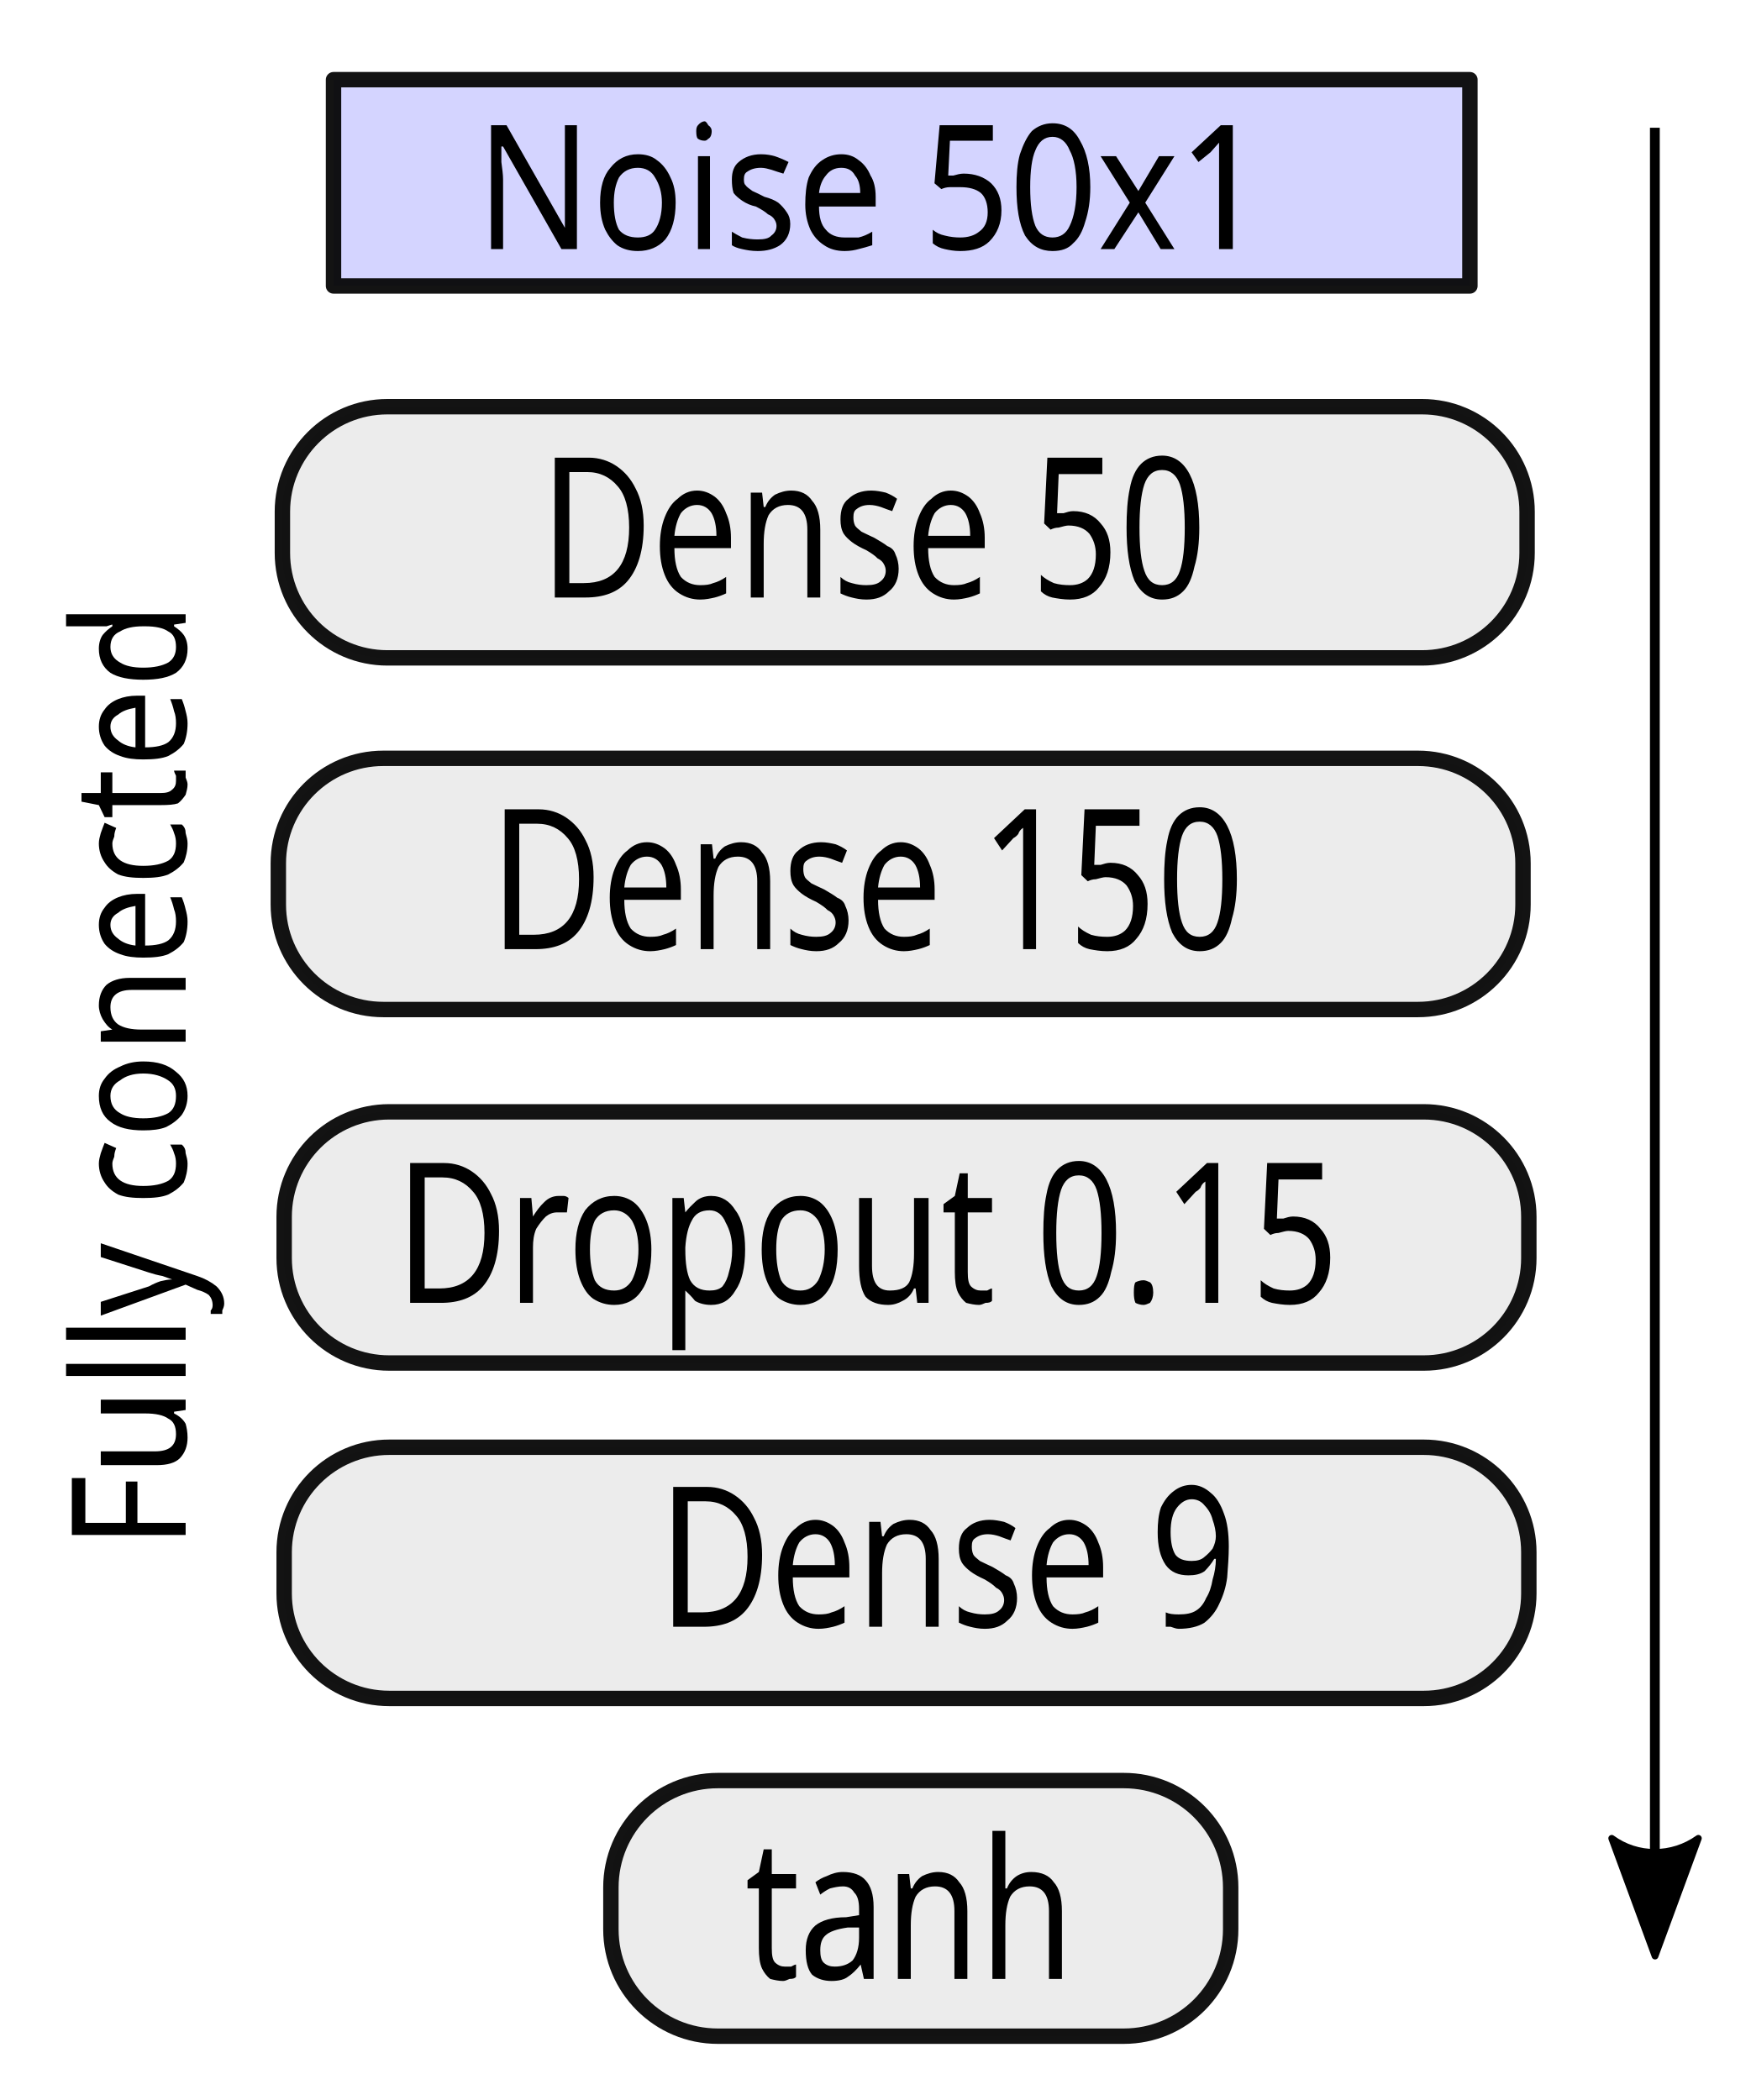
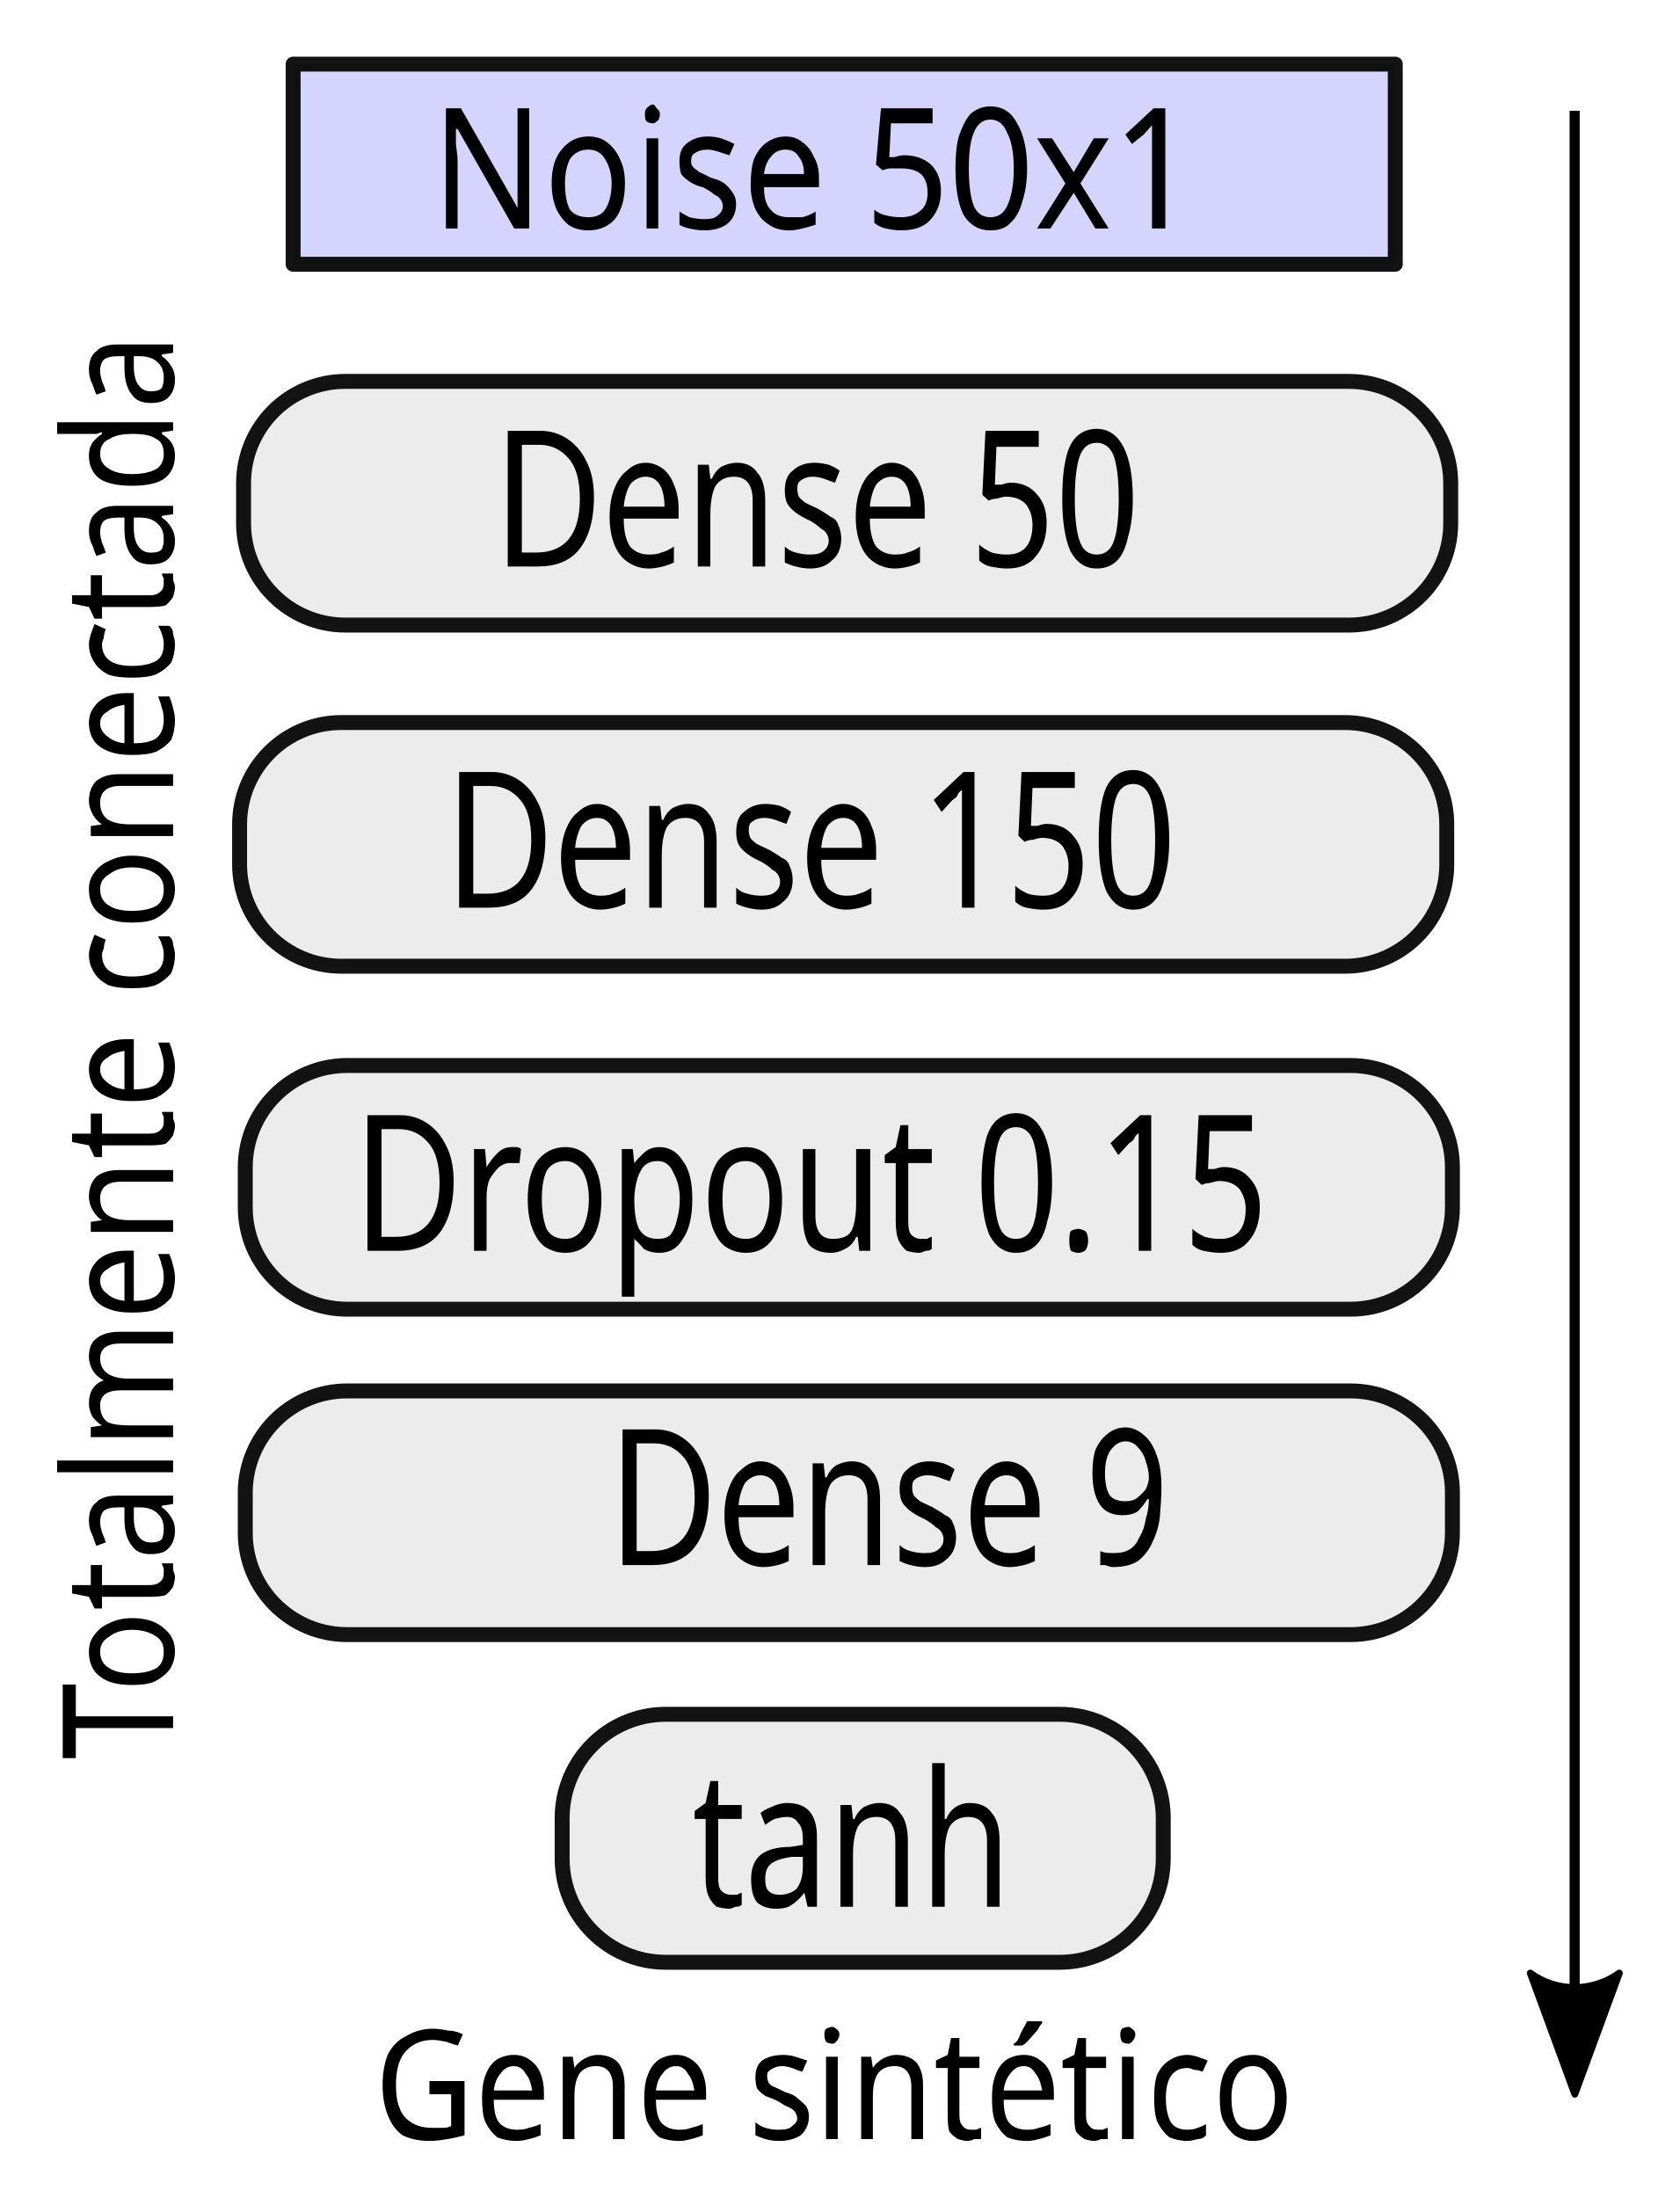
- <svg xmlns="http://www.w3.org/2000/svg" width="15mm" height="18mm" viewBox="0 0 15 18" version="1.1" id="svg6724">
+ <svg xmlns="http://www.w3.org/2000/svg" width="14.839mm" height="19.419mm" viewBox="0 0 14.839 19.419" version="1.1" id="svg6724">
  <defs id="defs6718">
+     <marker orient="auto" refY="0" refX="0" id="Arrow1Send" style="overflow:visible">
+       <path id="path943" d="M 0,0 5,-5 -12.5,0 5,5 Z" style="fill:#000000;fill-opacity:1;fill-rule:evenodd;stroke:#000000;stroke-width:1pt;stroke-opacity:1" transform="matrix(-0.2,0,0,-0.2,-1.2,0)" />
+     </marker>
+     <marker style="overflow:visible" id="marker1344" refX="0" refY="0" orient="auto">
+       <path transform="matrix(-1.1,0,0,-1.1,-1.1,0)" d="M 8.719,4.034 -2.207,0.016 8.719,-4.002 c -1.745,2.372 -1.735,5.617 -6e-7,8.035 z" style="fill:#5564a9;fill-opacity:1;fill-rule:evenodd;stroke:#5564a9;stroke-width:0.625;stroke-linejoin:round;stroke-opacity:1" id="path1342" />
+     </marker>
+     <marker orient="auto" refY="0" refX="0" id="Arrow1Mend" style="overflow:visible">
+       <path id="path937" d="M 0,0 5,-5 -12.5,0 5,5 Z" style="fill:#000000;fill-opacity:1;fill-rule:evenodd;stroke:#000000;stroke-width:1pt;stroke-opacity:1" transform="matrix(-0.4,0,0,-0.4,-4,0)" />
+     </marker>
+     <marker style="overflow:visible" id="marker872" refX="0" refY="0" orient="auto">
+       <path transform="matrix(-1.1,0,0,-1.1,-1.1,0)" d="M 8.719,4.034 -2.207,0.016 8.719,-4.002 c -1.745,2.372 -1.735,5.617 -6e-7,8.035 z" style="fill:#000000;fill-opacity:1;fill-rule:evenodd;stroke:#000000;stroke-width:0.625;stroke-linejoin:round;stroke-opacity:1" id="path870" />
+     </marker>
    <marker orient="auto" refY="0" refX="0" id="Arrow2Lend" style="overflow:visible">
      <path id="path964" style="fill:#000000;fill-opacity:1;fill-rule:evenodd;stroke:#000000;stroke-width:0.625;stroke-linejoin:round;stroke-opacity:1" d="M 8.719,4.034 -2.207,0.016 8.719,-4.002 c -1.745,2.372 -1.735,5.617 -6e-7,8.035 z" transform="matrix(-1.1,0,0,-1.1,-1.1,0)" />
    </marker>
  </defs>
-   <g id="layer1" transform="translate(0,-279)">
+   <g id="layer1" transform="translate(-0.2679909,-279.1165)">
    <rect style="opacity:1;fill:#0000ff;fill-opacity:0.169;stroke:#000000;stroke-width:0.132;stroke-linejoin:round;stroke-miterlimit:4;stroke-dasharray:none;stroke-dashoffset:0;stroke-opacity:0.923" id="rect934-2-0" width="9.738" height="1.768" x="2.858" y="279.683" ry="0" />
    <rect style="opacity:1;fill:#ececec;fill-opacity:0.958;stroke:#000000;stroke-width:0.132;stroke-linejoin:round;stroke-miterlimit:4;stroke-dasharray:none;stroke-dashoffset:0;stroke-opacity:0.923" id="rect855-5-6-5" width="10.666" height="2.153" x="2.435" y="291.405" ry="0.9" />
    <rect style="opacity:1;fill:#ececec;fill-opacity:0.958;stroke:#000000;stroke-width:0.132;stroke-linejoin:round;stroke-miterlimit:4;stroke-dasharray:none;stroke-dashoffset:0;stroke-opacity:0.923" id="rect855" width="10.666" height="2.153" x="2.42" y="282.486" ry="0.9" />
    <text xml:space="preserve" style="font-style:normal;font-weight:normal;font-size:1.477px;line-height:1.25;font-family:sans-serif;letter-spacing:0px;word-spacing:0px;fill:#000000;fill-opacity:1;stroke:none;stroke-width:0.037" x="5.223" y="251.857" id="text821-6" transform="scale(0.8864359,1.128113)">
      <tspan id="tspan819-7" x="5.223" y="251.857" style="stroke-width:0.037">Dense 50</tspan>
    </text>
    <rect style="opacity:1;fill:#ececec;fill-opacity:0.958;stroke:#000000;stroke-width:0.132;stroke-linejoin:round;stroke-miterlimit:4;stroke-dasharray:none;stroke-dashoffset:0;stroke-opacity:0.923" id="rect855-5" width="10.666" height="2.153" x="2.385" y="285.5" ry="0.9" />
    <text xml:space="preserve" style="font-style:normal;font-weight:normal;font-size:1.477px;line-height:1.25;font-family:sans-serif;letter-spacing:0px;word-spacing:0px;fill:#000000;fill-opacity:1;stroke:none;stroke-width:0.037" x="4.737" y="254.529" id="text821-6-3" transform="scale(0.8864359,1.128113)">
      <tspan id="tspan819-7-5" x="4.737" y="254.529" style="stroke-width:0.037">Dense 150</tspan>
    </text>
    <rect style="opacity:1;fill:#ececec;fill-opacity:0.958;stroke:#000000;stroke-width:0.132;stroke-linejoin:round;stroke-miterlimit:4;stroke-dasharray:none;stroke-dashoffset:0;stroke-opacity:0.923" id="rect855-5-6" width="10.666" height="2.153" x="2.435" y="288.53" ry="0.9" />
    <text xml:space="preserve" style="font-style:normal;font-weight:normal;font-size:1.477px;line-height:1.25;font-family:sans-serif;letter-spacing:0px;word-spacing:0px;fill:#000000;fill-opacity:1;stroke:none;stroke-width:0.037" x="3.826" y="257.214" id="text821-6-3-2" transform="scale(0.8864359,1.128113)">
      <tspan id="tspan819-7-5-9" x="3.826" y="257.214" style="stroke-width:0.037">Dropout 0.15</tspan>
    </text>
-     <text xml:space="preserve" style="font-style:normal;font-weight:normal;font-size:1.28px;line-height:1.25;font-family:sans-serif;letter-spacing:0px;word-spacing:0px;fill:#000000;fill-opacity:1;stroke:none;stroke-width:0.032" x="-309.159" y="1.504" id="text1956-9-6" transform="matrix(0,-0.9453832,1.057772,0,0,0)">
-       <tspan id="tspan1954-3-0" x="-309.159" y="1.504" style="stroke-width:0.032">Fully conected</tspan>
+     <text xml:space="preserve" style="font-style:normal;font-weight:normal;font-size:1.28px;line-height:1.25;font-family:sans-serif;letter-spacing:0px;word-spacing:0px;fill:#000000;fill-opacity:1;stroke:none;stroke-width:0.032" x="3.782" y="281.739" id="text1956-9-6" transform="scale(0.9453832,1.057772)">
+       <tspan id="tspan1954-3-0" x="3.782" y="281.739" style="stroke-width:0.032">Gene sintético</tspan>
    </text>
    <text xml:space="preserve" style="font-style:normal;font-weight:normal;font-size:1.39px;line-height:1.25;font-family:sans-serif;letter-spacing:0px;word-spacing:0px;fill:#000000;fill-opacity:1;stroke:none;stroke-width:0.035" x="4.329" y="264.736" id="text821-6-3-2-6" transform="scale(0.9416624,1.061952)">
      <tspan id="tspan819-7-5-9-7" x="4.329" y="264.736" style="stroke-width:0.035">Noise 50x1</tspan>
    </text>
    <text xml:space="preserve" style="font-style:normal;font-weight:normal;font-size:1.477px;line-height:1.25;font-family:sans-serif;letter-spacing:0px;word-spacing:0px;fill:#000000;fill-opacity:1;stroke:none;stroke-width:0.037" x="6.368" y="259.674" id="text821-6-3-2-7-5" transform="scale(0.8864359,1.128113)">
      <tspan id="tspan819-7-5-9-0-6" x="6.368" y="259.674" style="stroke-width:0.037">Dense 9</tspan>
    </text>
    <rect style="opacity:1;fill:#ececec;fill-opacity:0.958;stroke:#000000;stroke-width:0.132;stroke-linejoin:round;stroke-miterlimit:4;stroke-dasharray:none;stroke-dashoffset:0;stroke-opacity:0.923" id="rect855-5-6-5-3" width="5.311" height="2.191" x="5.235" y="294.262" ry="0.916" />
    <text xml:space="preserve" style="font-style:normal;font-weight:normal;font-size:1.477px;line-height:1.25;font-family:sans-serif;letter-spacing:0px;word-spacing:0px;fill:#000000;fill-opacity:1;stroke:none;stroke-width:0.037" x="7.197" y="262.35" id="text821-6-3-2-7" transform="scale(0.8864359,1.128113)">
      <tspan id="tspan819-7-5-9-0" x="7.197" y="262.35" style="stroke-width:0.037">tanh</tspan>
    </text>
-     <path style="fill:none;stroke:#000000;stroke-width:0.084;stroke-linecap:butt;stroke-linejoin:miter;stroke-miterlimit:4;stroke-dasharray:none;stroke-opacity:1;marker-end:url(#Arrow2Lend)" d="m 14.181,280.095 v 15.56" id="path941" />
+     <path style="fill:none;stroke:#000000;stroke-width:0.089;stroke-linecap:butt;stroke-linejoin:miter;stroke-miterlimit:4;stroke-dasharray:none;stroke-opacity:1;marker-end:url(#Arrow2Lend)" d="m 14.181,280.095 v 17.405" id="path941" />
+     <text xml:space="preserve" style="font-style:normal;font-weight:normal;font-size:1.28px;line-height:1.25;font-family:sans-serif;letter-spacing:0px;word-spacing:0px;fill:#000000;fill-opacity:1;stroke:none;stroke-width:0.032" x="-311.689" y="1.699" id="text1956-9-6-3" transform="matrix(0,-0.9453832,1.057772,0,0,0)">
+       <tspan id="tspan1954-3-0-6" x="-311.689" y="1.699" style="stroke-width:0.032">Totalmente conectada</tspan>
+     </text>
  </g>
</svg>
